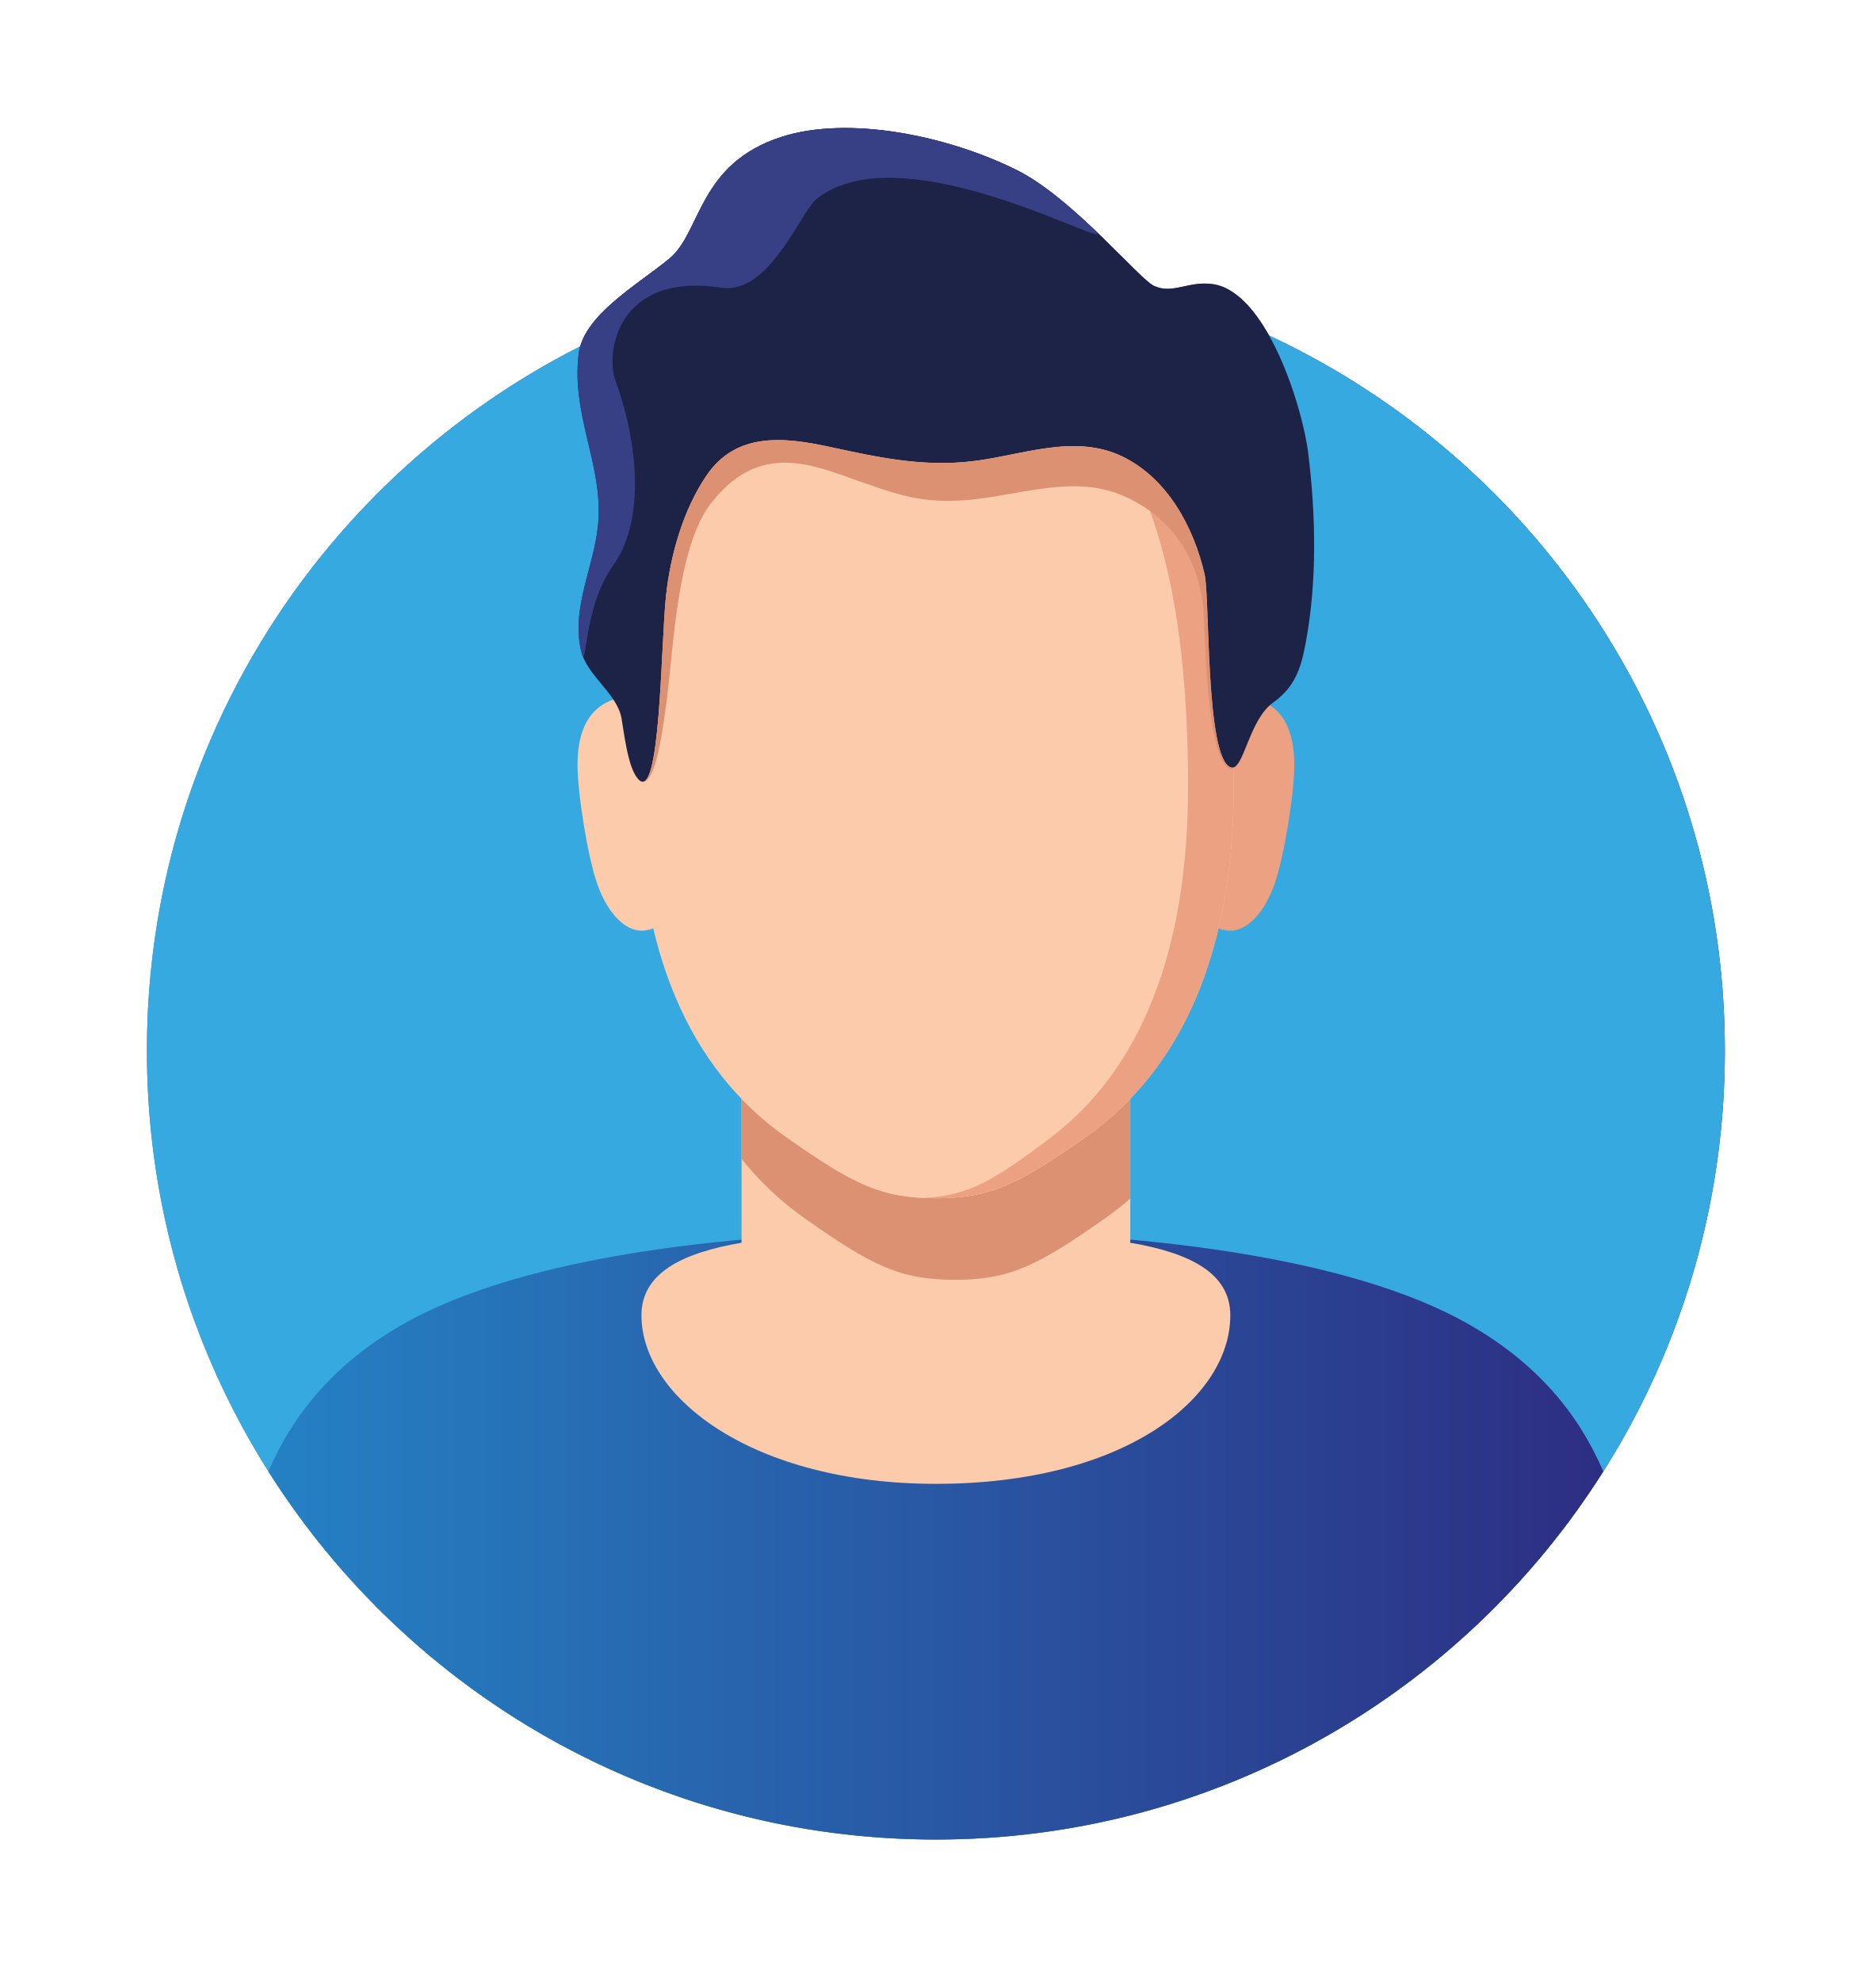
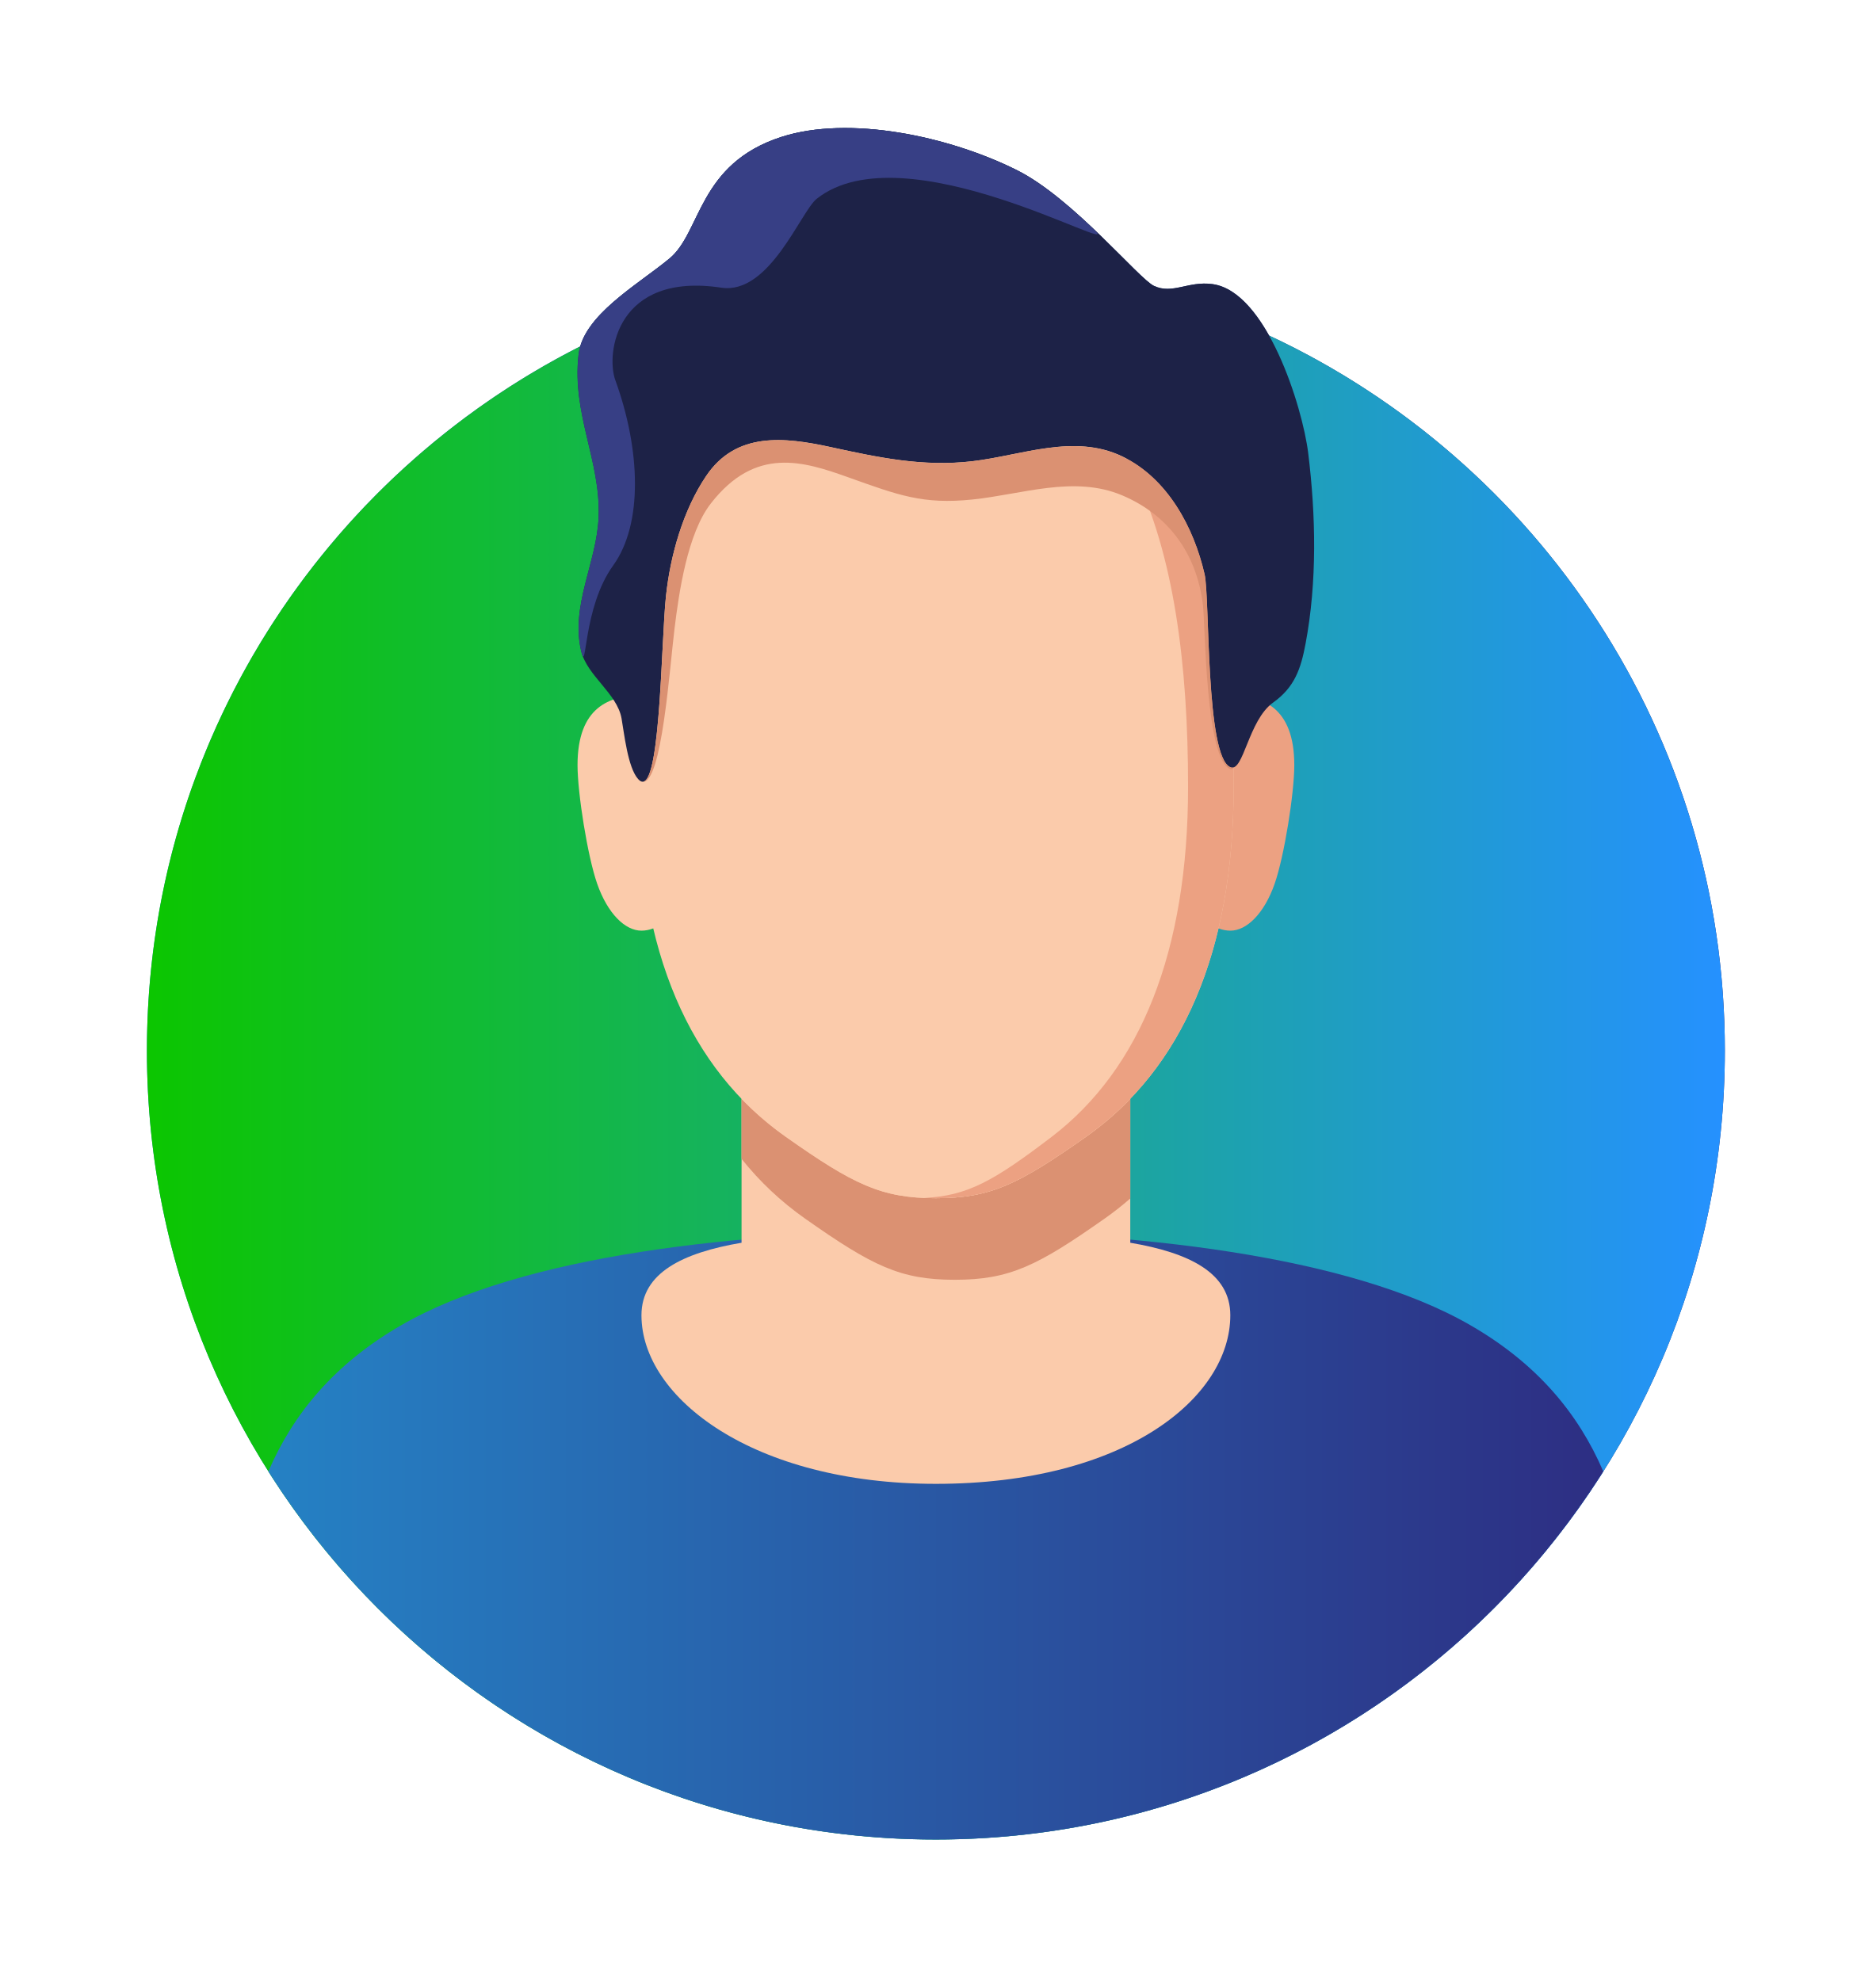
<svg xmlns="http://www.w3.org/2000/svg" xmlns:xlink="http://www.w3.org/1999/xlink" version="1.1" id="Layer_1" x="0px" y="0px" viewBox="0 0 339.73 358.9" style="enable-background:new 0 0 339.73 358.9;" xml:space="preserve">
  <style type="text/css">
	.st0{fill:url(#SVGID_2_);}
- 	.st1{fill:#36A9E1;}
+ 	.st1{fill:url(#SVGID_1_);}
	.st2{fill:url(#SVGID_3_);}
	.st3{fill:#FBCBAB;}
	.st4{fill:#ECA182;}
	.st5{fill:#DB9172;}
	.st6{fill:#1D2247;}
	.st7{fill:#373F85;}
	.st8{clip-path:url(#SVGID_6_);}
	.st9{clip-path:url(#SVGID_7_);fill:url(#SVGID_8_);}
</style>
+   <linearGradient id="SVGID_1_" gradientUnits="userSpaceOnUse" x1="26.61" y1="181.78" x2="312.43" y2="181.78" gradientTransform="matrix(1 0 0 -1 0 360)">
+     <stop offset="0" style="stop-color:#0cc600" />
+     <stop offset="1" style="stop-color:#2591ff" />
+   </linearGradient>
  <linearGradient id="SVGID_2_" gradientUnits="userSpaceOnUse" x1="26.61" y1="181.78" x2="312.43" y2="181.78" gradientTransform="matrix(1 0 0 -1 0 360)">
    <stop offset="0" style="stop-color:#2581C4" />
    <stop offset="1" style="stop-color:#29235C" />
  </linearGradient>
  <path class="st0" d="M229.87,60.79c-2.76-4.93-6.23-8.77-10.25-9.32c-4.43-0.6-7.22,1.9-10.59,0.33  c-2.76-1.28-14.63-15.87-24.83-20.97c-12.36-6.18-30.44-9.99-42.71-6.01c-15.06,4.89-14.46,17.25-20.22,22.01  c-5.37,4.44-14.29,9.51-16.17,15.92C58.53,86.3,26.61,134.59,26.61,190.34c0,78.93,63.98,142.91,142.91,142.91  s142.91-63.98,142.91-142.91C312.43,133,278.63,83.54,229.87,60.79z" />
  <circle class="st1" cx="169.52" cy="190.36" r="142.91" />
  <linearGradient id="SVGID_3_" gradientUnits="userSpaceOnUse" x1="48.61" y1="81.835" x2="290.41" y2="81.835" gradientTransform="matrix(1 0 0 -1 0 360)">
    <stop offset="0" style="stop-color:#2581C4" />
    <stop offset="1" style="stop-color:#2D2E83" />
  </linearGradient>
  <path class="st2" d="M290.41,266.58c-25.3,40.08-69.99,66.69-120.9,66.69c-50.9,0-95.58-26.61-120.9-66.69  c4.51-10.48,11.98-19.5,24.03-26.47c11.02-6.38,26.42-10.65,43.48-13.31c17.05-2.66,35.76-3.74,53.38-3.74  c35.25,0,74.82,4.29,96.87,17.05C278.43,247.07,285.9,256.1,290.41,266.58z" />
  <path class="st3" d="M204.73,225.15V191.1h-70.41v34.05c-10.69,1.82-18.13,5.47-18.13,13.14c0,14.97,20.28,30.54,53.33,30.54  c34.24,0,53.33-15.57,53.33-30.54C222.86,230.61,215.42,226.96,204.73,225.15z" />
  <path class="st3" d="M126.55,149.44c0-10.58-4.64-23.45-10.36-23.45s-11.58,2.04-11.58,12.62c0,5.09,1.81,16.5,3.56,21.51  c1.89,5.39,5.05,8.49,8.02,8.49C121.91,168.59,126.55,160.02,126.55,149.44z" />
  <path class="st4" d="M212.49,149.44c0-10.58,4.64-23.45,10.36-23.45s11.59,2.04,11.59,12.62c0,5.09-1.81,16.5-3.56,21.51  c-1.89,5.39-5.05,8.49-8.02,8.49C217.13,168.59,212.49,160.02,212.49,149.44z" />
  <path class="st5" d="M204.73,199.06v18.07c-1.47,1.28-3,2.49-4.61,3.62c-6.14,4.32-10.46,7.1-14.48,8.79  c-4.04,1.7-7.76,2.32-12.69,2.32c-9.86,0-14.91-2.48-27.16-11.11c-4.32-3.05-8.15-6.64-11.47-10.8v-10.88  c2.44,2.54,5.13,4.84,8.03,6.89c12.26,8.64,17.31,11.12,27.18,11.12c4.93,0,8.66-0.62,12.69-2.32c4.02-1.7,8.34-4.48,14.48-8.8  C199.61,203.91,202.29,201.62,204.73,199.06z" />
  <path class="st3" d="M169.52,60.94L169.52,60.94L169.52,60.94c-42.38,0-53.94,36.53-53.94,81.58c0,29.88,9.34,51.17,26.77,63.45  c12.26,8.64,17.31,11.11,27.17,11.11l0,0l0,0c9.86,0,14.91-2.47,27.17-11.11c17.43-12.28,26.77-33.57,26.77-63.45  C223.46,97.46,211.9,60.94,169.52,60.94z" />
  <path class="st4" d="M169.52,60.94c-0.73,0-1.43,0.04-2.15,0.06c37.5,1.23,47.83,37.25,47.83,81.52c0,29.88-8.63,51.17-24.72,63.45  c-10.47,7.99-15.25,10.7-23.11,11.06c0.69,0.03,1.4,0.05,2.15,0.05c9.86,0,14.91-2.47,27.17-11.11  c17.43-12.28,26.77-33.57,26.77-63.45C223.46,97.46,211.9,60.94,169.52,60.94z" />
  <path class="st6" d="M236.96,82.08c-1.05-8.46-7.57-29.28-17.33-30.61c-4.43-0.6-7.22,1.9-10.59,0.33  c-2.75-1.28-14.63-15.87-24.83-20.97c-12.36-6.18-30.44-9.99-42.71-6.01c-15.06,4.89-14.46,17.25-20.22,22.01  c-5.77,4.78-15.65,10.26-16.47,17.38c-1.25,10.76,4.02,19.28,3.63,29.45c-0.31,8.19-5.14,16.05-3.15,24.35  c1.06,4.41,6.48,7.62,7.29,12.13c0.47,2.6,1.11,8.89,3.01,11.01c4.08,4.54,4.1-24.56,5.05-33.24c0.79-7.3,3.08-15.48,7.29-21.7  c5.4-8,14.07-7.06,22.55-5.21c8.62,1.88,16.68,3.61,25.64,2.56c8.95-1.05,18.44-5.06,27.17-0.87c8.2,3.94,12.96,12.85,14.91,21.35  c0.97,4.25,0.14,33.05,4.67,34.95c2.38,1,3.22-8.49,7.74-11.71c3.87-2.76,5.01-6.07,5.87-10.65  C238.59,105.42,238.35,93.38,236.96,82.08z" />
  <path class="st5" d="M222.85,139.01c-4.52-1.91-3.69-30.71-4.66-34.95c-1.95-8.5-6.71-17.41-14.91-21.35  c-8.73-4.2-18.22-0.19-27.17,0.86c-8.95,1.06-17.02-0.69-25.64-2.56c-8.49-1.85-17.15-2.79-22.55,5.2  c-4.2,6.22-6.49,14.4-7.28,21.71c-0.87,8.05-0.97,33.72-4.24,33.72c3.48,0.38,4.9-20.71,5.79-27.84c0.79-6.42,2.32-17.15,6.57-22.59  c8.1-10.42,16.79-7.63,24.93-4.72c9.02,3.22,13.47,4.93,22.42,4.01c8.95-0.91,18.45-4.45,27.17-0.75  c8.2,3.47,13.47,10.38,14.61,19.84c0.45,3.84,0.45,28.06,4.97,29.74c0.25,0.09,0.42-0.01,0.53-0.26  C223.21,139.1,223.04,139.09,222.85,139.01z M115.27,140.76c0.08,0.19,0.18,0.34,0.32,0.46c0.11,0.11,0.21,0.2,0.32,0.25  c-0.11-0.08-0.21-0.19-0.32-0.3C115.48,141.05,115.37,140.9,115.27,140.76z" />
  <path class="st7" d="M147.94,36.01c15.89-12.58,55.5,10.6,50.44,5.77c-4.37-4.17-9.46-8.58-14.19-10.94  c-12.36-6.18-30.44-9.99-42.71-6.01c-15.06,4.89-14.46,17.25-20.22,22.01c-5.77,4.78-15.65,10.26-16.47,17.38  c-1.25,10.76,4.02,19.28,3.63,29.45c-0.31,8.19-5.14,16.05-3.15,24.35c1.06,4.41,0.23-7.86,5.8-15.58  c5.45-7.56,4.93-21.05,0.39-33.55c-1.77-4.86,0.22-19.64,19.2-16.77C139.4,53.44,145.03,38.32,147.94,36.01z" />
  <g>
    <g>
      <defs>
        <polygon id="SVGID_4_" points="1,1 2,1 1,2    " />
      </defs>
      <defs>
        <polygon id="SVGID_5_" points="-1,-1 -2,-1 -1,-2    " />
      </defs>
      <clipPath id="SVGID_6_">
        <use xlink:href="#SVGID_4_" style="overflow:visible;" />
      </clipPath>
      <clipPath id="SVGID_7_" class="st8">
        <use xlink:href="#SVGID_5_" style="overflow:visible;" />
      </clipPath>
      <linearGradient id="SVGID_8_" gradientUnits="userSpaceOnUse" x1="26.61" y1="181.78" x2="312.43" y2="181.78" gradientTransform="matrix(1 0 0 -1 0 360)">
        <stop offset="0" style="stop-color:#BFBFBF" />
        <stop offset="1" style="stop-color:#000000" />
      </linearGradient>
      <path class="st9" d="M229.87,60.79c-2.76-4.93-6.23-8.77-10.25-9.32c-4.43-0.6-7.22,1.9-10.59,0.33    c-2.76-1.28-14.63-15.87-24.83-20.97c-12.36-6.18-30.44-9.99-42.71-6.01c-15.06,4.89-14.46,17.25-20.22,22.01    c-5.37,4.44-14.29,9.51-16.17,15.92C58.53,86.3,26.61,134.59,26.61,190.34c0,78.93,63.98,142.91,142.91,142.91    s142.91-63.98,142.91-142.91C312.43,133,278.63,83.54,229.87,60.79z" />
    </g>
  </g>
</svg>
